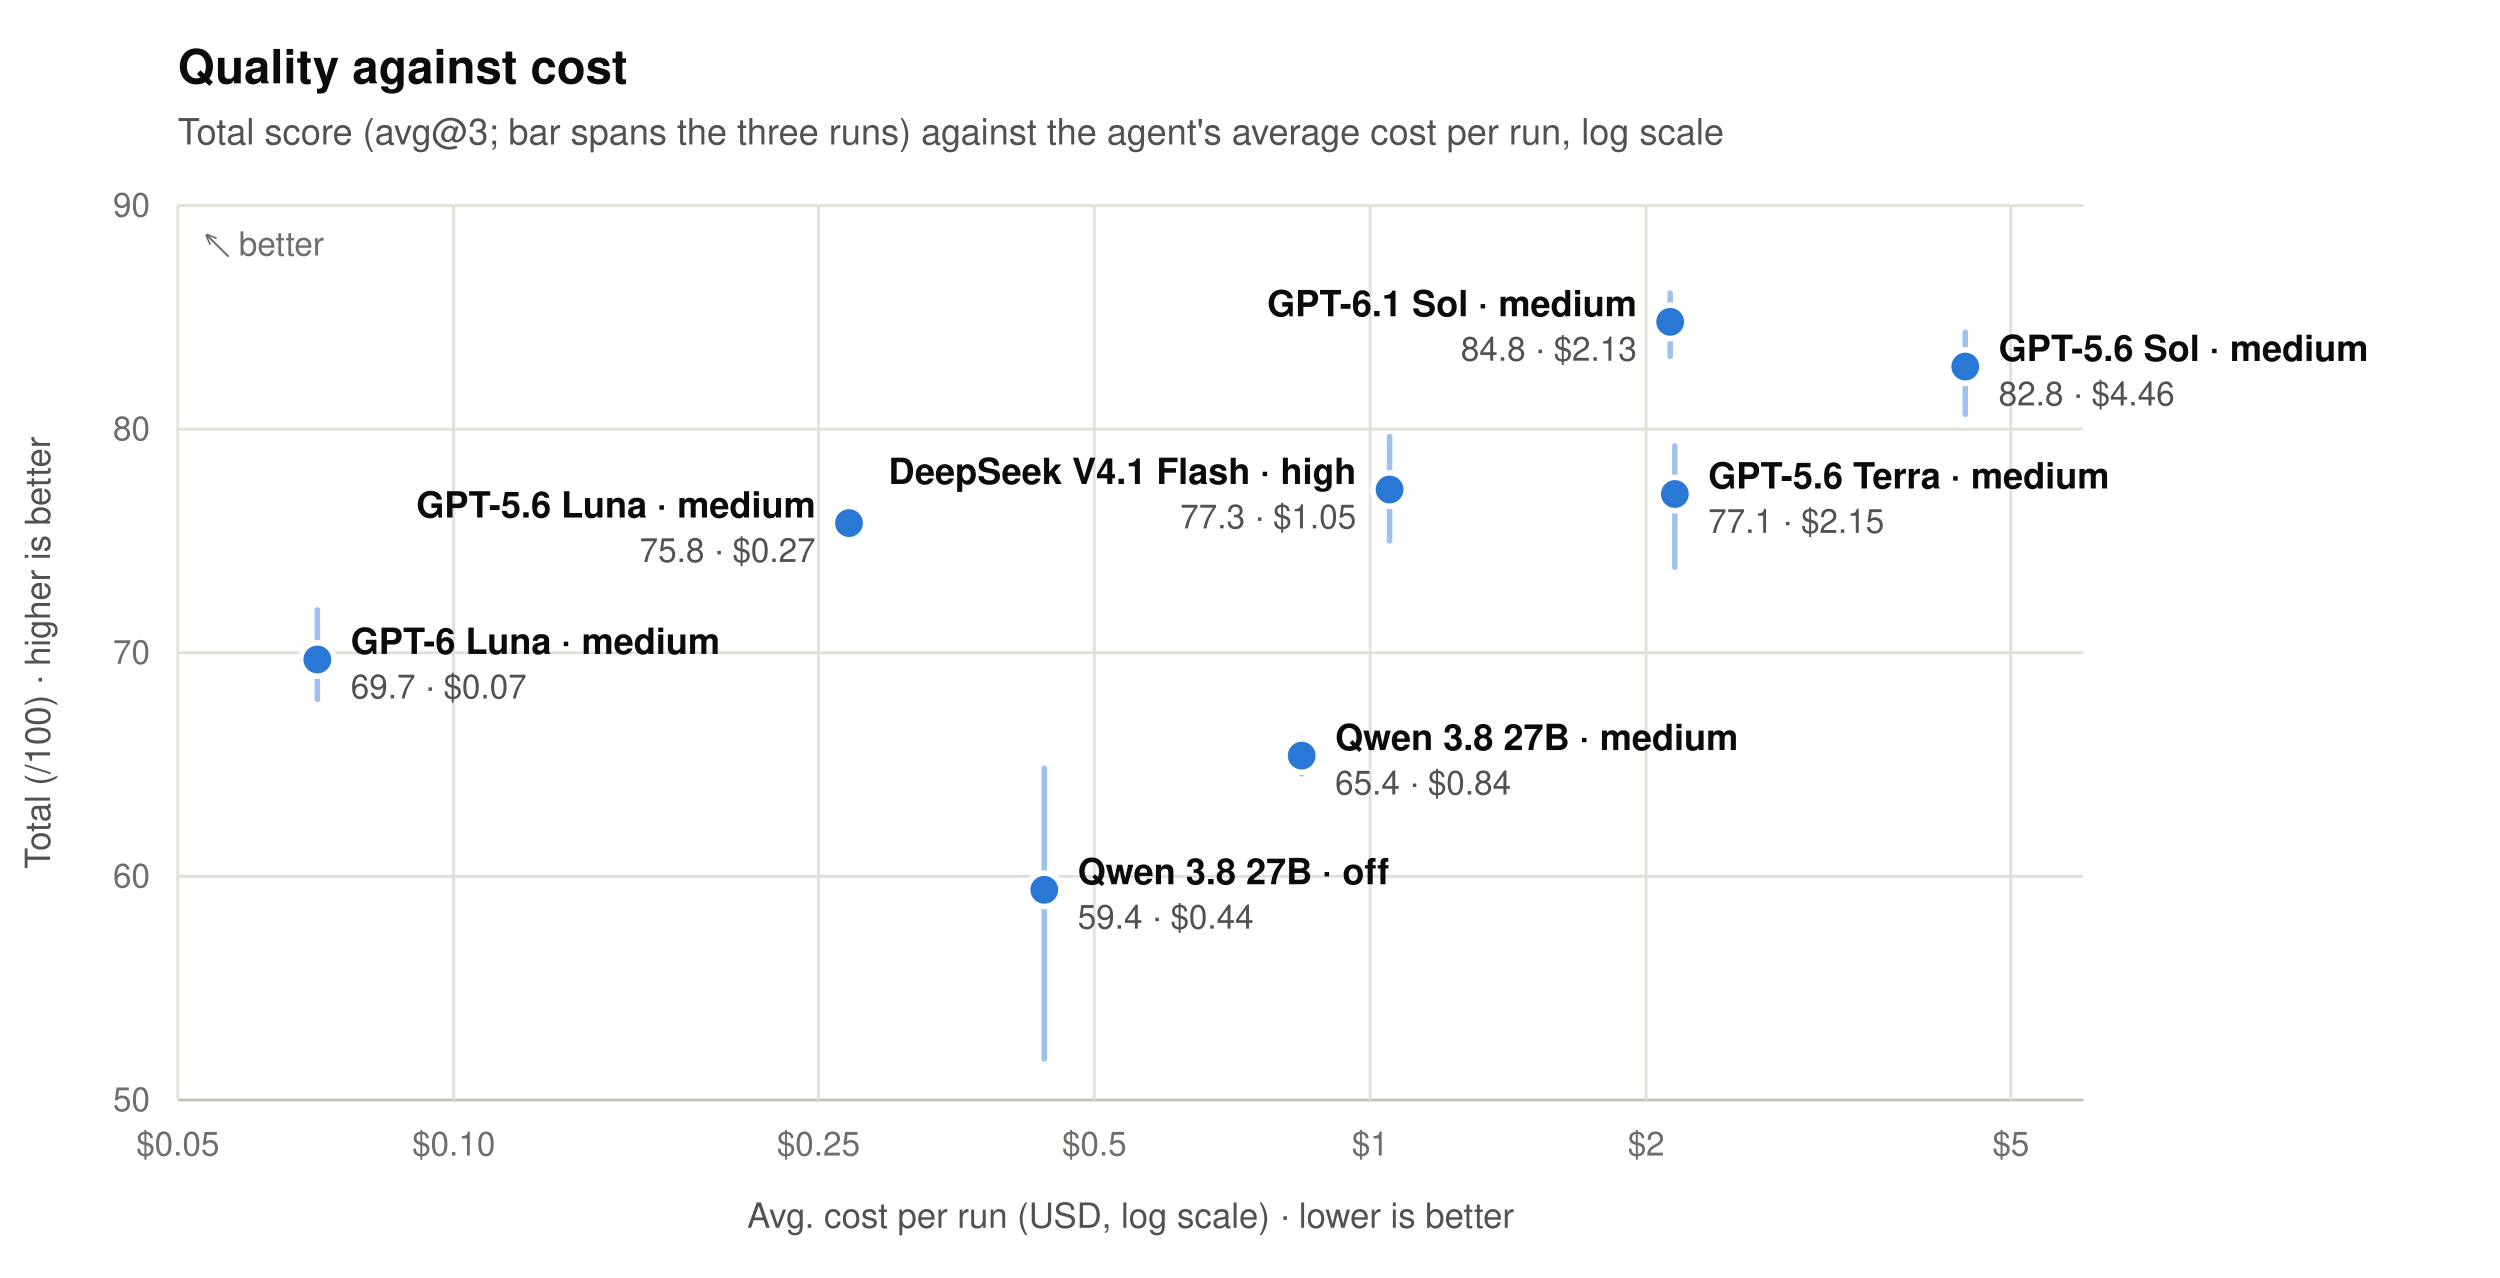
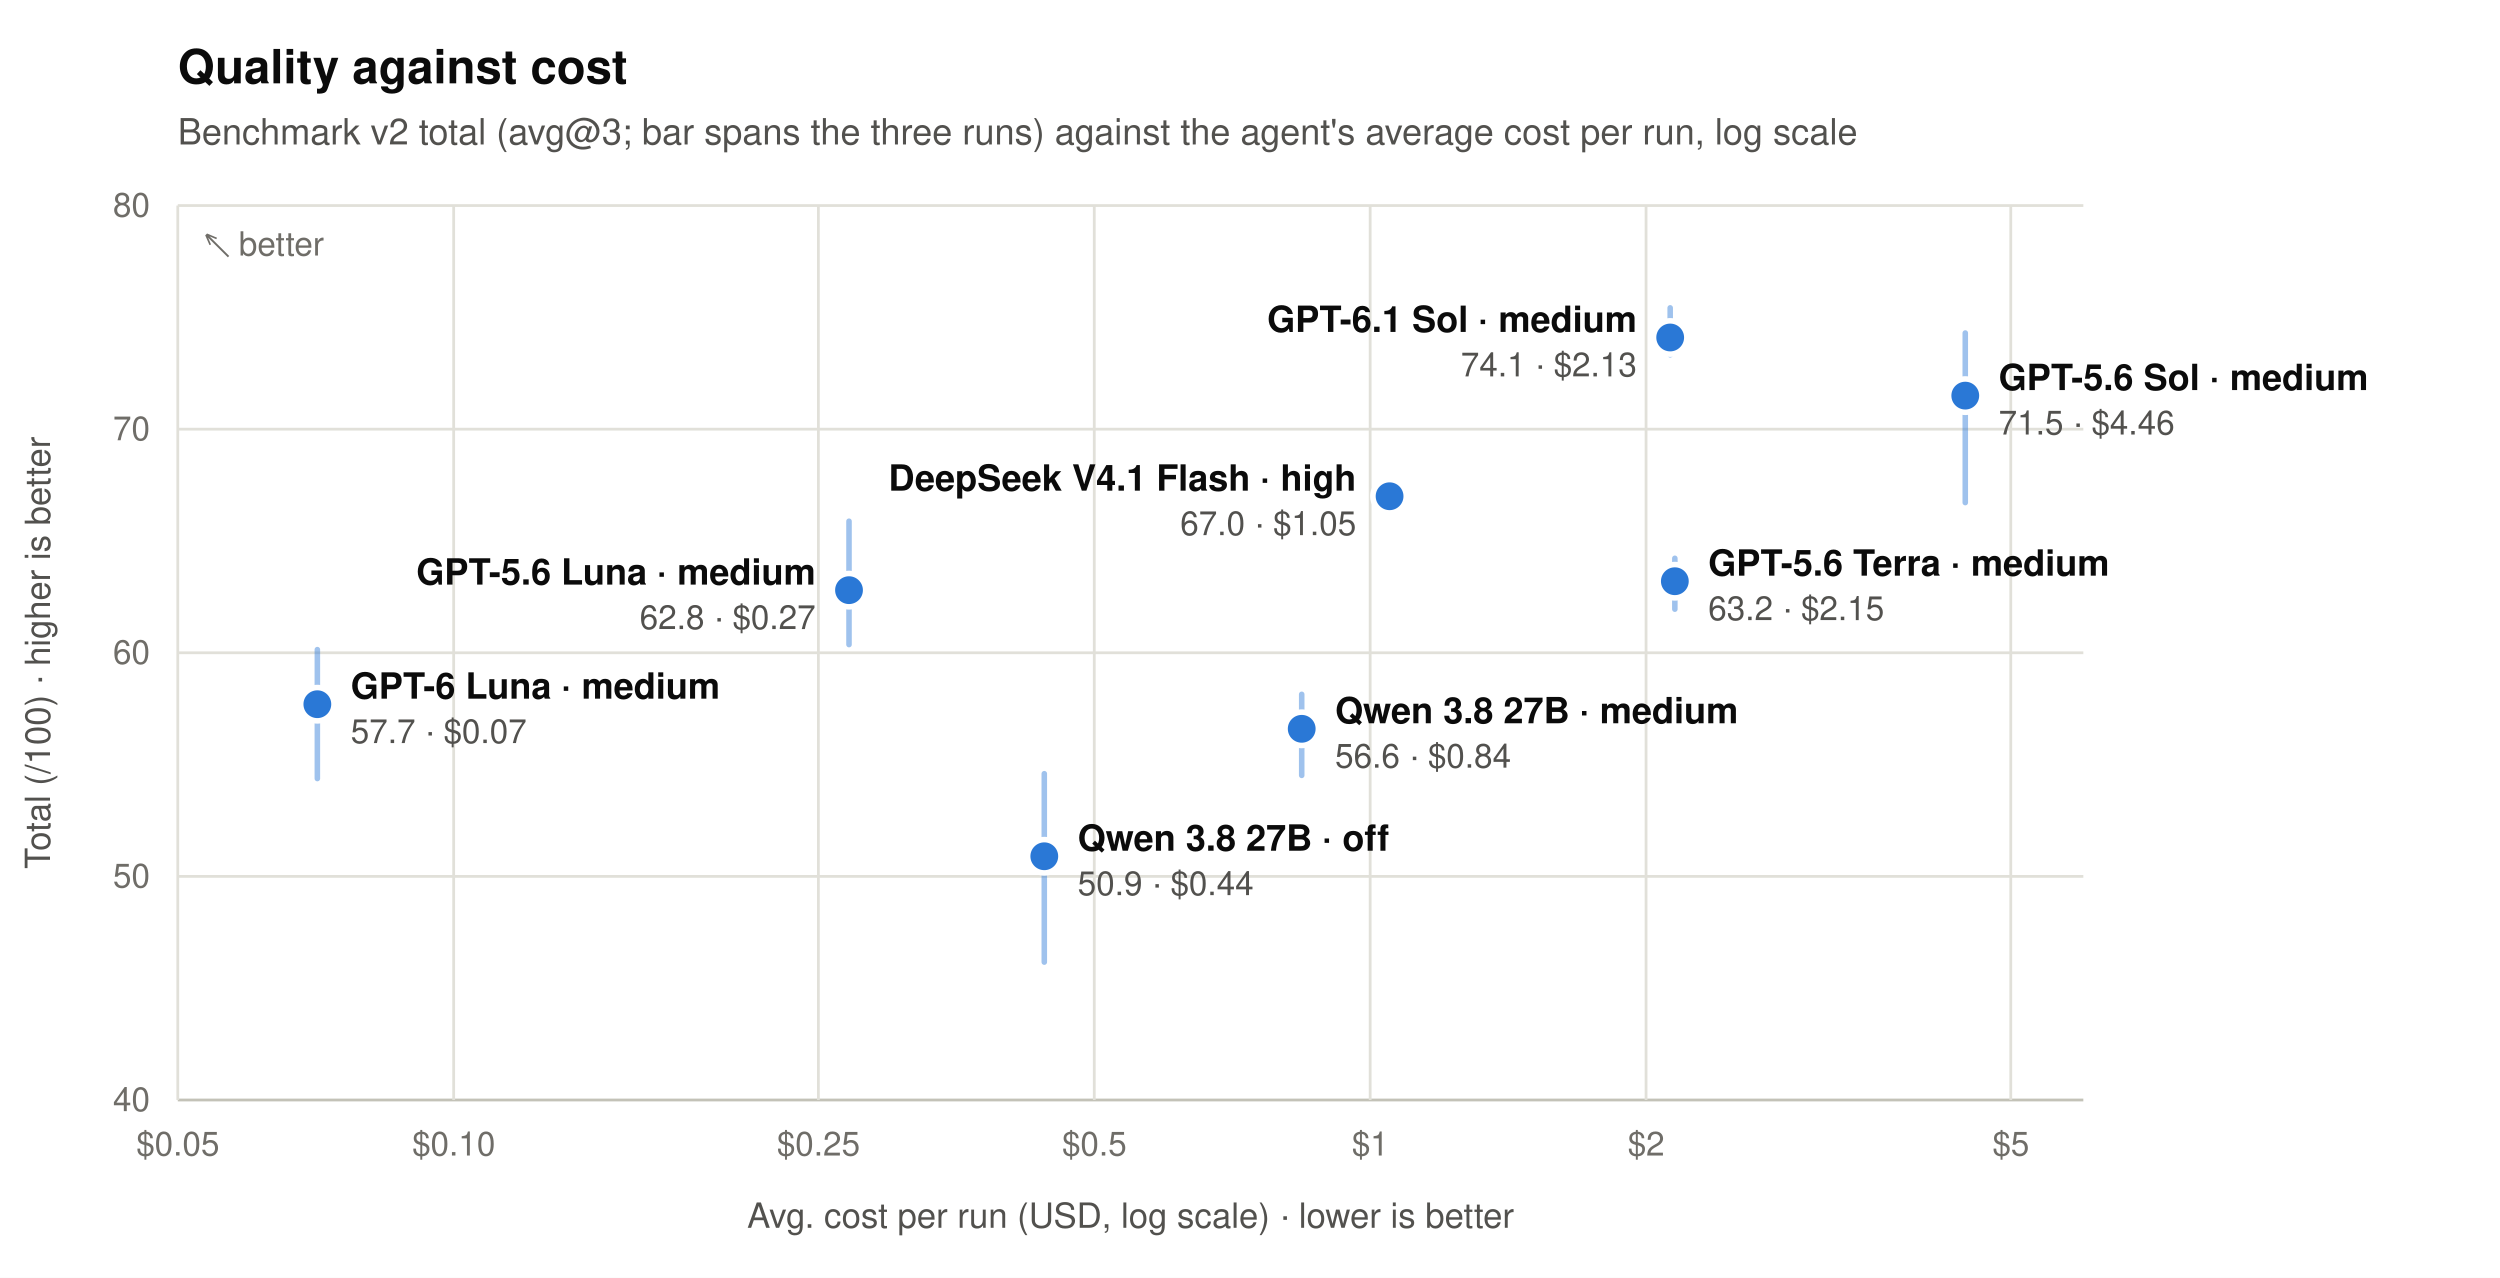
<svg xmlns="http://www.w3.org/2000/svg" width="900" height="460" viewBox="0 0 900 460" role="img" aria-labelledby="t d">
  <rect width="900" height="460" fill="#ffffff" />
  <g font-family="system-ui, -apple-system, 'Segoe UI', Helvetica, Arial, sans-serif">
    <text x="64" y="30" font-size="17" font-weight="600" fill="#0b0b0b">Quality against cost</text>
-     <text x="64" y="52" font-size="13" fill="#52514e">Total score (avg@3; bar spans the three runs) against the agent's average cost per run, log scale</text>
+     <text x="64" y="52" font-size="13" fill="#52514e">Benchmark v2 total (avg@3; bar spans the three runs) against the agent's average cost per run, log scale</text>
    <line x1="64" x2="750" y1="396" y2="396" stroke="#c3c2b7" stroke-width="1" />
-     <text x="54" y="400" font-size="12" text-anchor="end" fill="#6f6d68" style="font-variant-numeric: tabular-nums">50</text>
+     <text x="54" y="400" font-size="12" text-anchor="end" fill="#6f6d68" style="font-variant-numeric: tabular-nums">40</text>
    <line x1="64" x2="750" y1="315.5" y2="315.5" stroke="#e1e0d9" stroke-width="1" />
-     <text x="54" y="319.5" font-size="12" text-anchor="end" fill="#6f6d68" style="font-variant-numeric: tabular-nums">60</text>
+     <text x="54" y="319.5" font-size="12" text-anchor="end" fill="#6f6d68" style="font-variant-numeric: tabular-nums">50</text>
    <line x1="64" x2="750" y1="235" y2="235" stroke="#e1e0d9" stroke-width="1" />
-     <text x="54" y="239" font-size="12" text-anchor="end" fill="#6f6d68" style="font-variant-numeric: tabular-nums">70</text>
+     <text x="54" y="239" font-size="12" text-anchor="end" fill="#6f6d68" style="font-variant-numeric: tabular-nums">60</text>
    <line x1="64" x2="750" y1="154.5" y2="154.5" stroke="#e1e0d9" stroke-width="1" />
-     <text x="54" y="158.5" font-size="12" text-anchor="end" fill="#6f6d68" style="font-variant-numeric: tabular-nums">80</text>
+     <text x="54" y="158.5" font-size="12" text-anchor="end" fill="#6f6d68" style="font-variant-numeric: tabular-nums">70</text>
    <line x1="64" x2="750" y1="74" y2="74" stroke="#e1e0d9" stroke-width="1" />
-     <text x="54" y="78" font-size="12" text-anchor="end" fill="#6f6d68" style="font-variant-numeric: tabular-nums">90</text>
+     <text x="54" y="78" font-size="12" text-anchor="end" fill="#6f6d68" style="font-variant-numeric: tabular-nums">80</text>
    <line x1="64" x2="64" y1="74" y2="396" stroke="#e1e0d9" stroke-width="1" />
    <text x="64" y="416" font-size="12" text-anchor="middle" fill="#6f6d68" style="font-variant-numeric: tabular-nums">$0.05</text>
    <line x1="163.321" x2="163.321" y1="74" y2="396" stroke="#e1e0d9" stroke-width="1" />
    <text x="163.321" y="416" font-size="12" text-anchor="middle" fill="#6f6d68" style="font-variant-numeric: tabular-nums">$0.10</text>
    <line x1="294.616" x2="294.616" y1="74" y2="396" stroke="#e1e0d9" stroke-width="1" />
    <text x="294.616" y="416" font-size="12" text-anchor="middle" fill="#6f6d68" style="font-variant-numeric: tabular-nums">$0.25</text>
    <line x1="393.938" x2="393.938" y1="74" y2="396" stroke="#e1e0d9" stroke-width="1" />
    <text x="393.938" y="416" font-size="12" text-anchor="middle" fill="#6f6d68" style="font-variant-numeric: tabular-nums">$0.5</text>
    <line x1="493.259" x2="493.259" y1="74" y2="396" stroke="#e1e0d9" stroke-width="1" />
    <text x="493.259" y="416" font-size="12" text-anchor="middle" fill="#6f6d68" style="font-variant-numeric: tabular-nums">$1</text>
    <line x1="592.58" x2="592.58" y1="74" y2="396" stroke="#e1e0d9" stroke-width="1" />
    <text x="592.58" y="416" font-size="12" text-anchor="middle" fill="#6f6d68" style="font-variant-numeric: tabular-nums">$2</text>
    <line x1="723.875" x2="723.875" y1="74" y2="396" stroke="#e1e0d9" stroke-width="1" />
    <text x="723.875" y="416" font-size="12" text-anchor="middle" fill="#6f6d68" style="font-variant-numeric: tabular-nums">$5</text>
    <text x="407" y="442" font-size="12.5" text-anchor="middle" fill="#52514e">Avg. cost per run (USD, log scale) · lower is better</text>
    <text transform="translate(18 235) rotate(-90)" font-size="12.5" text-anchor="middle" fill="#52514e">Total (/100) · higher is better</text>
    <text x="74" y="92" font-size="12" fill="#6f6d68">↖ better</text>
-     <line x1="601.267" x2="601.267" y1="128.337" y2="105.529" stroke="#2a78d6" stroke-width="2" stroke-linecap="round" opacity="0.45" />
-     <line x1="707.499" x2="707.499" y1="149.133" y2="119.617" stroke="#2a78d6" stroke-width="2" stroke-linecap="round" opacity="0.45" />
-     <line x1="500.25" x2="500.25" y1="194.75" y2="157.183" stroke="#2a78d6" stroke-width="2" stroke-linecap="round" opacity="0.45" />
-     <line x1="602.943" x2="602.943" y1="204.142" y2="160.538" stroke="#2a78d6" stroke-width="2" stroke-linecap="round" opacity="0.45" />
-     <line x1="305.644" x2="305.644" y1="192.067" y2="183.346" stroke="#2a78d6" stroke-width="2" stroke-linecap="round" opacity="0.45" />
-     <line x1="114.246" x2="114.246" y1="251.771" y2="219.571" stroke="#2a78d6" stroke-width="2" stroke-linecap="round" opacity="0.45" />
-     <line x1="468.616" x2="468.616" y1="278.604" y2="265.858" stroke="#2a78d6" stroke-width="2" stroke-linecap="round" opacity="0.45" />
-     <line x1="375.946" x2="375.946" y1="381.242" y2="276.592" stroke="#2a78d6" stroke-width="2" stroke-linecap="round" opacity="0.45" />
-     <circle cx="601.267" cy="115.86" r="6" fill="#2a78d6" stroke="#ffffff" stroke-width="2" />
-     <circle cx="707.499" cy="131.96" r="6" fill="#2a78d6" stroke="#ffffff" stroke-width="2" />
-     <circle cx="500.25" cy="176.235" r="6" fill="#2a78d6" stroke="#ffffff" stroke-width="2" />
-     <circle cx="602.943" cy="177.845" r="6" fill="#2a78d6" stroke="#ffffff" stroke-width="2" />
-     <circle cx="305.644" cy="188.31" r="6" fill="#2a78d6" stroke="#ffffff" stroke-width="2" />
-     <circle cx="114.246" cy="237.415" r="6" fill="#2a78d6" stroke="#ffffff" stroke-width="2" />
-     <circle cx="468.616" cy="272.03" r="6" fill="#2a78d6" stroke="#ffffff" stroke-width="2" />
-     <circle cx="375.946" cy="320.33" r="6" fill="#2a78d6" stroke="#ffffff" stroke-width="2" />
-     <text x="589.267" y="113.86" font-size="13" font-weight="600" text-anchor="end" fill="#0b0b0b">GPT-6.1 Sol · medium</text>
-     <text x="589.267" y="129.86" font-size="12" text-anchor="end" fill="#52514e" style="font-variant-numeric: tabular-nums">84.8 · $2.13</text>
-     <text x="719.499" y="129.96" font-size="13" font-weight="600" text-anchor="start" fill="#0b0b0b">GPT-5.6 Sol · medium</text>
-     <text x="719.499" y="145.96" font-size="12" text-anchor="start" fill="#52514e" style="font-variant-numeric: tabular-nums">82.8 · $4.46</text>
-     <text x="488.25" y="174.235" font-size="13" font-weight="600" text-anchor="end" fill="#0b0b0b">DeepSeek V4.1 Flash · high</text>
-     <text x="488.25" y="190.235" font-size="12" text-anchor="end" fill="#52514e" style="font-variant-numeric: tabular-nums">77.3 · $1.05</text>
-     <text x="614.943" y="175.845" font-size="13" font-weight="600" text-anchor="start" fill="#0b0b0b">GPT-5.6 Terra · medium</text>
-     <text x="614.943" y="191.845" font-size="12" text-anchor="start" fill="#52514e" style="font-variant-numeric: tabular-nums">77.1 · $2.15</text>
-     <text x="293.644" y="186.31" font-size="13" font-weight="600" text-anchor="end" fill="#0b0b0b">GPT-5.6 Luna · medium</text>
-     <text x="293.644" y="202.31" font-size="12" text-anchor="end" fill="#52514e" style="font-variant-numeric: tabular-nums">75.8 · $0.27</text>
-     <text x="126.246" y="235.415" font-size="13" font-weight="600" text-anchor="start" fill="#0b0b0b">GPT-6 Luna · medium</text>
-     <text x="126.246" y="251.415" font-size="12" text-anchor="start" fill="#52514e" style="font-variant-numeric: tabular-nums">69.7 · $0.07</text>
-     <text x="480.616" y="270.03" font-size="13" font-weight="600" text-anchor="start" fill="#0b0b0b">Qwen 3.8 27B · medium</text>
-     <text x="480.616" y="286.03" font-size="12" text-anchor="start" fill="#52514e" style="font-variant-numeric: tabular-nums">65.4 · $0.84</text>
-     <text x="387.946" y="318.33" font-size="13" font-weight="600" text-anchor="start" fill="#0b0b0b">Qwen 3.8 27B · off</text>
-     <text x="387.946" y="334.33" font-size="12" text-anchor="start" fill="#52514e" style="font-variant-numeric: tabular-nums">59.4 · $0.44</text>
+     <line x1="601.267" x2="601.267" y1="127.734" y2="110.829" stroke="#2a78d6" stroke-width="2" stroke-linecap="round" opacity="0.45" />
+     <line x1="707.499" x2="707.499" y1="180.931" y2="119.885" stroke="#2a78d6" stroke-width="2" stroke-linecap="round" opacity="0.45" />
+     <line x1="500.25" x2="500.25" y1="184.419" y2="175.095" stroke="#2a78d6" stroke-width="2" stroke-linecap="round" opacity="0.45" />
+     <line x1="602.943" x2="602.943" y1="219.302" y2="200.989" stroke="#2a78d6" stroke-width="2" stroke-linecap="round" opacity="0.45" />
+     <line x1="305.644" x2="305.644" y1="232.048" y2="187.639" stroke="#2a78d6" stroke-width="2" stroke-linecap="round" opacity="0.45" />
+     <line x1="114.246" x2="114.246" y1="280.281" y2="233.86" stroke="#2a78d6" stroke-width="2" stroke-linecap="round" opacity="0.45" />
+     <line x1="468.616" x2="468.616" y1="279.141" y2="249.96" stroke="#2a78d6" stroke-width="2" stroke-linecap="round" opacity="0.45" />
+     <line x1="375.946" x2="375.946" y1="346.358" y2="278.537" stroke="#2a78d6" stroke-width="2" stroke-linecap="round" opacity="0.45" />
+     <circle cx="601.267" cy="121.495" r="6" fill="#2a78d6" stroke="#ffffff" stroke-width="2" />
+     <circle cx="707.499" cy="142.425" r="6" fill="#2a78d6" stroke="#ffffff" stroke-width="2" />
+     <circle cx="500.25" cy="178.65" r="6" fill="#2a78d6" stroke="#ffffff" stroke-width="2" />
+     <circle cx="602.943" cy="209.24" r="6" fill="#2a78d6" stroke="#ffffff" stroke-width="2" />
+     <circle cx="305.644" cy="212.46" r="6" fill="#2a78d6" stroke="#ffffff" stroke-width="2" />
+     <circle cx="114.246" cy="253.515" r="6" fill="#2a78d6" stroke="#ffffff" stroke-width="2" />
+     <circle cx="468.616" cy="262.37" r="6" fill="#2a78d6" stroke="#ffffff" stroke-width="2" />
+     <circle cx="375.946" cy="308.255" r="6" fill="#2a78d6" stroke="#ffffff" stroke-width="2" />
+     <text x="589.267" y="119.495" font-size="13" font-weight="600" text-anchor="end" fill="#0b0b0b">GPT-6.1 Sol · medium</text>
+     <text x="589.267" y="135.495" font-size="12" text-anchor="end" fill="#52514e" style="font-variant-numeric: tabular-nums">74.1 · $2.13</text>
+     <text x="719.499" y="140.425" font-size="13" font-weight="600" text-anchor="start" fill="#0b0b0b">GPT-5.6 Sol · medium</text>
+     <text x="719.499" y="156.425" font-size="12" text-anchor="start" fill="#52514e" style="font-variant-numeric: tabular-nums">71.5 · $4.46</text>
+     <text x="488.25" y="176.65" font-size="13" font-weight="600" text-anchor="end" fill="#0b0b0b">DeepSeek V4.1 Flash · high</text>
+     <text x="488.25" y="192.65" font-size="12" text-anchor="end" fill="#52514e" style="font-variant-numeric: tabular-nums">67.0 · $1.05</text>
+     <text x="614.943" y="207.24" font-size="13" font-weight="600" text-anchor="start" fill="#0b0b0b">GPT-5.6 Terra · medium</text>
+     <text x="614.943" y="223.24" font-size="12" text-anchor="start" fill="#52514e" style="font-variant-numeric: tabular-nums">63.2 · $2.15</text>
+     <text x="293.644" y="210.46" font-size="13" font-weight="600" text-anchor="end" fill="#0b0b0b">GPT-5.6 Luna · medium</text>
+     <text x="293.644" y="226.46" font-size="12" text-anchor="end" fill="#52514e" style="font-variant-numeric: tabular-nums">62.8 · $0.27</text>
+     <text x="126.246" y="251.515" font-size="13" font-weight="600" text-anchor="start" fill="#0b0b0b">GPT-6 Luna · medium</text>
+     <text x="126.246" y="267.515" font-size="12" text-anchor="start" fill="#52514e" style="font-variant-numeric: tabular-nums">57.7 · $0.07</text>
+     <text x="480.616" y="260.37" font-size="13" font-weight="600" text-anchor="start" fill="#0b0b0b">Qwen 3.8 27B · medium</text>
+     <text x="480.616" y="276.37" font-size="12" text-anchor="start" fill="#52514e" style="font-variant-numeric: tabular-nums">56.6 · $0.84</text>
+     <text x="387.946" y="306.255" font-size="13" font-weight="600" text-anchor="start" fill="#0b0b0b">Qwen 3.8 27B · off</text>
+     <text x="387.946" y="322.255" font-size="12" text-anchor="start" fill="#52514e" style="font-variant-numeric: tabular-nums">50.9 · $0.44</text>
  </g>
</svg>
